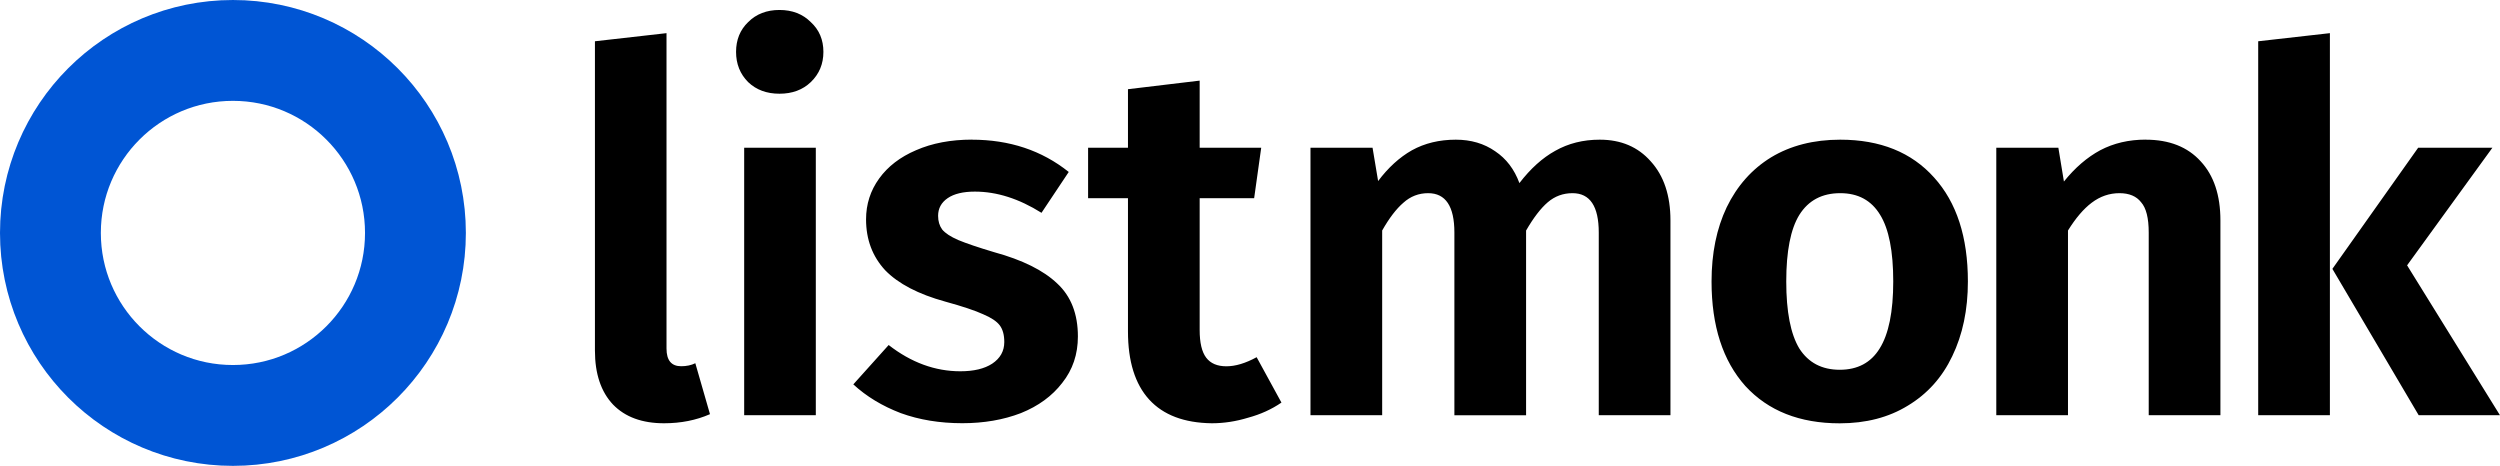
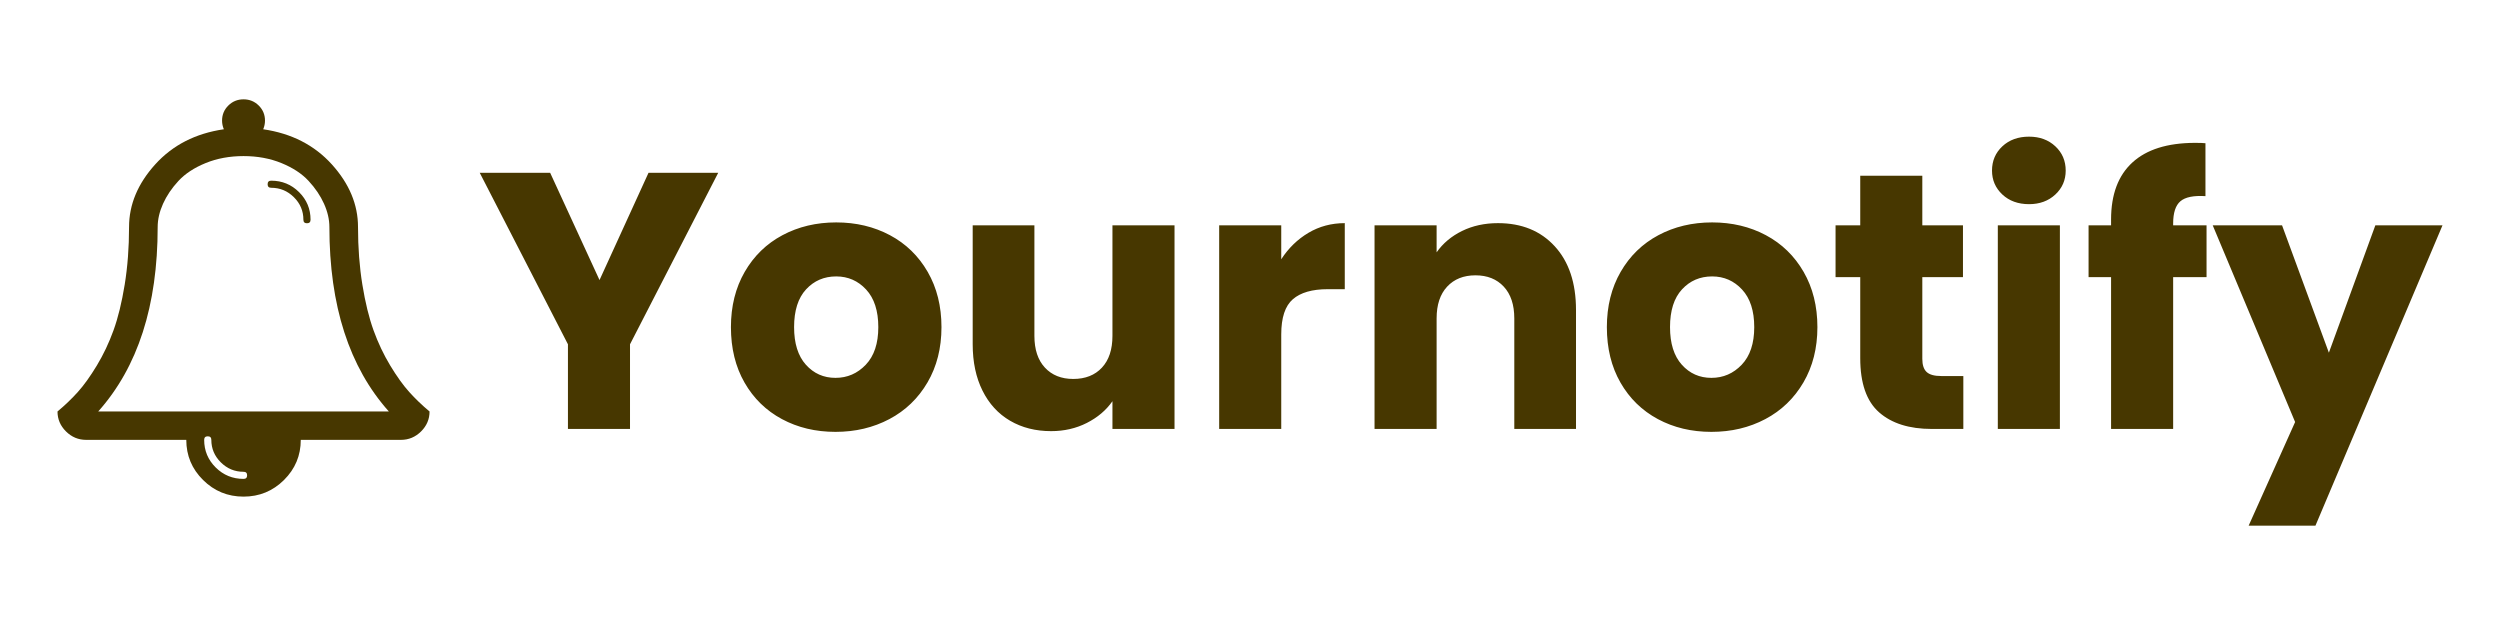
- <svg xmlns="http://www.w3.org/2000/svg" width="163.03" height="30.38" viewBox="0 0 43.135 8.038">
-   <circle cx="4.019" cy="4.019" r="3.149" fill="none" stroke="#0055d4" stroke-width="1.74" />
-   <path d="M11.457 7.303q-.566 0-.879-.322-.313-.331-.313-.932V.712L11.5.572v5.442q0 .305.253.305.139 0 .244-.052l.253.879q-.357.157-.792.157zm2.619-4.754v4.615H12.84V2.549zM13.449.172q.331 0 .54.209.218.2.218.514 0 .313-.218.522-.209.2-.54.2-.331 0-.54-.2-.209-.209-.209-.522 0-.313.209-.514.209-.209.54-.209zm3.319 2.238q.975 0 1.672.557l-.47.705q-.583-.366-1.149-.366-.305 0-.47.113-.165.113-.165.305 0 .139.07.235.078.096.279.183.209.087.618.209.731.2 1.088.54.357.331.357.914 0 .462-.27.801-.261.34-.714.522-.453.174-1.01.174-.583 0-1.062-.174-.479-.183-.819-.496l.61-.679q.583.453 1.237.453.348 0 .549-.131.209-.139.209-.374 0-.183-.078-.287-.078-.104-.287-.192-.209-.096-.653-.218-.697-.192-1.036-.54-.331-.357-.331-.879 0-.392.226-.705.226-.313.636-.488.418-.183.967-.183zm5.342 4.536q-.253.174-.575.261-.313.096-.627.096-.714-.009-1.08-.409-.366-.401-.366-1.176V3.42h-.688v-.871h.688v-1.01l1.237-.148v1.158h1.062l-.122.871h-.94v2.273q0 .331.113.479.113.148.348.148.235 0 .522-.157zm5.493-4.536q.549 0 .879.374.34.374.34 1.019v3.361h-1.237V4.012q0-.679-.453-.679-.244 0-.427.157-.183.157-.374.488v3.187h-1.237V4.012q0-.679-.453-.679-.244 0-.427.165-.183.157-.366.479v3.187h-1.237V2.549h1.071l.096.575q.261-.348.583-.531.331-.183.758-.183.392 0 .679.2.287.192.418.549.287-.374.618-.557.34-.192.766-.192zm4.148 0q1.036 0 1.62.653.583.644.583 1.794 0 .731-.27 1.289-.261.549-.766.853-.496.305-1.176.305-1.036 0-1.628-.644-.583-.653-.583-1.803 0-.731.261-1.28.27-.557.766-.862.505-.305 1.193-.305zm0 .923q-.47 0-.705.374-.226.366-.226 1.149 0 .784.226 1.158.235.366.697.366.462 0 .688-.366.235-.374.235-1.158 0-.784-.226-1.149-.226-.374-.688-.374zm5.271-.923q.61 0 .949.374.34.366.34 1.019v3.361h-1.237V4.012q0-.374-.131-.522-.122-.157-.374-.157-.261 0-.479.165-.209.157-.409.479v3.187h-1.237V2.549h1.071l.096.583q.287-.357.627-.54.348-.183.784-.183zM40.2.572v6.592h-1.237V.712zm2.804 1.977l-1.472 2.029 1.602 2.586h-1.402l-1.489-2.525 1.48-2.09z" />
+ <svg xmlns="http://www.w3.org/2000/svg" width="1000" height="250" viewBox="0 0 1000 250" fill="none">
+   <path fill-rule="evenodd" clip-rule="evenodd" d="M39.278 164.595H155.546C139.686 146.859 131.756 122.265 131.756 90.813C131.756 87.798 131.04 84.694 129.609 81.501C128.178 78.309 126.121 75.264 123.438 72.367C120.755 69.471 117.133 67.091 112.571 65.229C108.01 63.366 102.957 62.435 97.412 62.435C91.867 62.435 86.813 63.366 82.252 65.229C77.691 67.091 74.069 69.471 71.385 72.367C68.702 75.264 66.645 78.309 65.214 81.501C63.783 84.694 63.068 87.798 63.068 90.813C63.068 122.265 55.138 146.859 39.278 164.595ZM171.823 164.595C171.823 167.669 170.691 170.33 168.425 172.576C166.159 174.823 163.476 175.946 160.375 175.946H120.308C120.308 182.213 118.072 187.563 113.6 191.998C109.128 196.432 103.732 198.649 97.412 198.649C91.091 198.649 85.695 196.432 81.224 191.998C76.752 187.563 74.516 182.213 74.516 175.946H34.448C31.348 175.946 28.664 174.823 26.399 172.576C24.133 170.33 23 167.669 23 164.595C25.981 162.112 28.694 159.511 31.139 156.791C33.583 154.072 36.117 150.539 38.741 146.194C41.364 141.849 43.586 137.163 45.404 132.138C47.223 127.113 48.713 121.023 49.876 113.87C51.038 106.716 51.62 99.031 51.62 90.813C51.62 81.827 55.108 73.476 62.084 65.761C69.06 58.045 78.213 53.36 89.541 51.705C89.064 50.581 88.826 49.429 88.826 48.246C88.826 45.881 89.66 43.871 91.33 42.216C92.999 40.561 95.027 39.733 97.412 39.733C99.797 39.733 101.824 40.561 103.493 42.216C105.163 43.871 105.998 45.881 105.998 48.246C105.998 49.429 105.759 50.581 105.282 51.705C116.611 53.36 125.763 58.045 132.739 65.761C139.716 73.476 143.204 81.827 143.204 90.813C143.204 99.031 143.785 106.716 144.948 113.87C146.11 121.023 147.601 127.113 149.419 132.138C151.238 137.163 153.459 141.849 156.083 146.194C158.706 150.539 161.24 154.072 163.685 156.791C166.129 159.511 168.842 162.112 171.823 164.595ZM83.102 174.527C84.056 174.527 84.533 175 84.533 175.946C84.533 179.434 85.8 182.435 88.334 184.947C90.868 187.46 93.894 188.716 97.412 188.716C98.366 188.716 98.843 189.189 98.843 190.135C98.843 191.081 98.366 191.554 97.412 191.554C93.059 191.554 89.347 190.032 86.277 186.987C83.206 183.942 81.671 180.262 81.671 175.946C81.671 175 82.148 174.527 83.102 174.527ZM108.479 72.275C112.832 72.275 116.544 73.797 119.614 76.842C122.685 79.887 124.22 83.567 124.22 87.883C124.22 88.829 123.743 89.302 122.789 89.302C121.835 89.302 121.358 88.829 121.358 87.883C121.358 84.395 120.091 81.394 117.557 78.882C115.023 76.369 111.997 75.113 108.479 75.113C107.525 75.113 107.048 74.64 107.048 73.694C107.048 72.748 107.525 72.275 108.479 72.275Z" fill="#473700" />
+   <path d="M287.29 69.114L252.005 137.716V171.579H227.176V137.716L191.892 69.114H220.061L239.808 112.026L259.411 69.114H287.29ZM334.19 172.747C326.252 172.747 319.113 171.044 312.773 167.638C306.432 164.232 301.447 159.367 297.817 153.042C294.187 146.717 292.372 139.321 292.372 130.855C292.372 122.487 294.211 115.116 297.889 108.742C301.568 102.369 306.601 97.479 312.99 94.073C319.379 90.667 326.543 88.964 334.48 88.964C342.418 88.964 349.581 90.667 355.97 94.073C362.359 97.479 367.393 102.369 371.071 108.742C374.75 115.116 376.589 122.487 376.589 130.855C376.589 139.224 374.726 146.595 370.999 152.969C367.272 159.342 362.19 164.232 355.752 167.638C349.315 171.044 342.128 172.747 334.19 172.747ZM334.19 151.144C338.933 151.144 342.975 149.393 346.314 145.89C349.654 142.386 351.324 137.375 351.324 130.855C351.324 124.336 349.702 119.325 346.459 115.821C343.217 112.318 339.224 110.567 334.48 110.567C329.64 110.567 325.623 112.294 322.428 115.748C319.234 119.203 317.637 124.239 317.637 130.855C317.637 137.375 319.21 142.386 322.356 145.89C325.502 149.393 329.447 151.144 334.19 151.144ZM469.809 90.132V171.579H444.979V160.486C442.462 164.086 439.05 166.981 434.742 169.171C430.435 171.36 425.667 172.455 420.44 172.455C414.245 172.455 408.775 171.068 404.032 168.295C399.289 165.521 395.61 161.508 392.997 156.253C390.383 150.998 389.076 144.819 389.076 137.716V90.132H413.761V134.359C413.761 139.808 415.164 144.041 417.972 147.057C420.779 150.074 424.554 151.582 429.297 151.582C434.137 151.582 437.961 150.074 440.768 147.057C443.576 144.041 444.979 139.808 444.979 134.359V90.132H469.809ZM512.498 103.707C515.402 99.23 519.032 95.703 523.388 93.124C527.744 90.546 532.585 89.256 537.909 89.256V115.675H531.084C524.889 115.675 520.242 117.013 517.145 119.689C514.047 122.365 512.498 127.06 512.498 133.775V171.579H487.669V90.132H512.498V103.707ZM599.184 89.256C608.671 89.256 616.245 92.346 621.908 98.525C627.571 104.704 630.402 113.194 630.402 123.995V171.579H605.718V127.352C605.718 121.903 604.314 117.67 601.507 114.654C598.7 111.637 594.925 110.129 590.181 110.129C585.438 110.129 581.663 111.637 578.856 114.654C576.048 117.67 574.645 121.903 574.645 127.352V171.579H549.815V90.132H574.645V100.933C577.162 97.333 580.55 94.487 584.809 92.394C589.068 90.302 593.86 89.256 599.184 89.256ZM684.563 172.747C676.625 172.747 669.486 171.044 663.146 167.638C656.805 164.232 651.82 159.367 648.19 153.042C644.56 146.717 642.745 139.321 642.745 130.855C642.745 122.487 644.584 115.116 648.262 108.742C651.941 102.369 656.974 97.479 663.363 94.073C669.752 90.667 676.915 88.964 684.853 88.964C692.791 88.964 699.954 90.667 706.343 94.073C712.732 97.479 717.766 102.369 721.444 108.742C725.123 115.116 726.962 122.487 726.962 130.855C726.962 139.224 725.098 146.595 721.372 152.969C717.645 159.342 712.563 164.232 706.125 167.638C699.688 171.044 692.501 172.747 684.563 172.747ZM684.563 151.144C689.306 151.144 693.348 149.393 696.687 145.89C700.027 142.386 701.697 137.375 701.697 130.855C701.697 124.336 700.075 119.325 696.832 115.821C693.59 112.318 689.597 110.567 684.853 110.567C680.013 110.567 675.996 112.294 672.801 115.748C669.607 119.203 668.01 124.239 668.01 130.855C668.01 137.375 669.583 142.386 672.729 145.89C675.875 149.393 679.82 151.144 684.563 151.144ZM785.333 150.414V171.579H772.701C763.698 171.579 756.68 169.365 751.646 164.938C746.613 160.51 744.096 153.285 744.096 143.262V110.859H734.222V90.132H744.096V70.281H768.925V90.132H785.188V110.859H768.925V143.554C768.925 145.987 769.506 147.738 770.668 148.809C771.829 149.879 773.765 150.414 776.476 150.414H785.333ZM811.615 81.666C807.259 81.666 803.701 80.377 800.942 77.798C798.184 75.22 796.804 72.033 796.804 68.238C796.804 64.346 798.184 61.11 800.942 58.531C803.701 55.953 807.259 54.663 811.615 54.663C815.874 54.663 819.383 55.953 822.142 58.531C824.901 61.11 826.28 64.346 826.28 68.238C826.28 72.033 824.901 75.22 822.142 77.798C819.383 80.377 815.874 81.666 811.615 81.666ZM823.957 90.132V171.579H799.127V90.132H823.957ZM882.619 110.859H869.26V171.579H844.43V110.859H835.428V90.132H844.43V87.797C844.43 77.774 847.286 70.16 852.997 64.954C858.652 59.8 866.915 57.197 877.787 57.145H878.117C879.957 57.145 881.312 57.193 882.183 57.291V78.455C877.44 78.163 874.1 78.844 872.164 80.499C870.228 82.153 869.26 85.121 869.26 89.402V90.132H882.619V110.859ZM977 90.132L926.179 210.259H899.462L918.048 168.806L885.087 90.132H912.821L931.552 141.073L950.138 90.132H977Z" fill="#473700" />
</svg>
